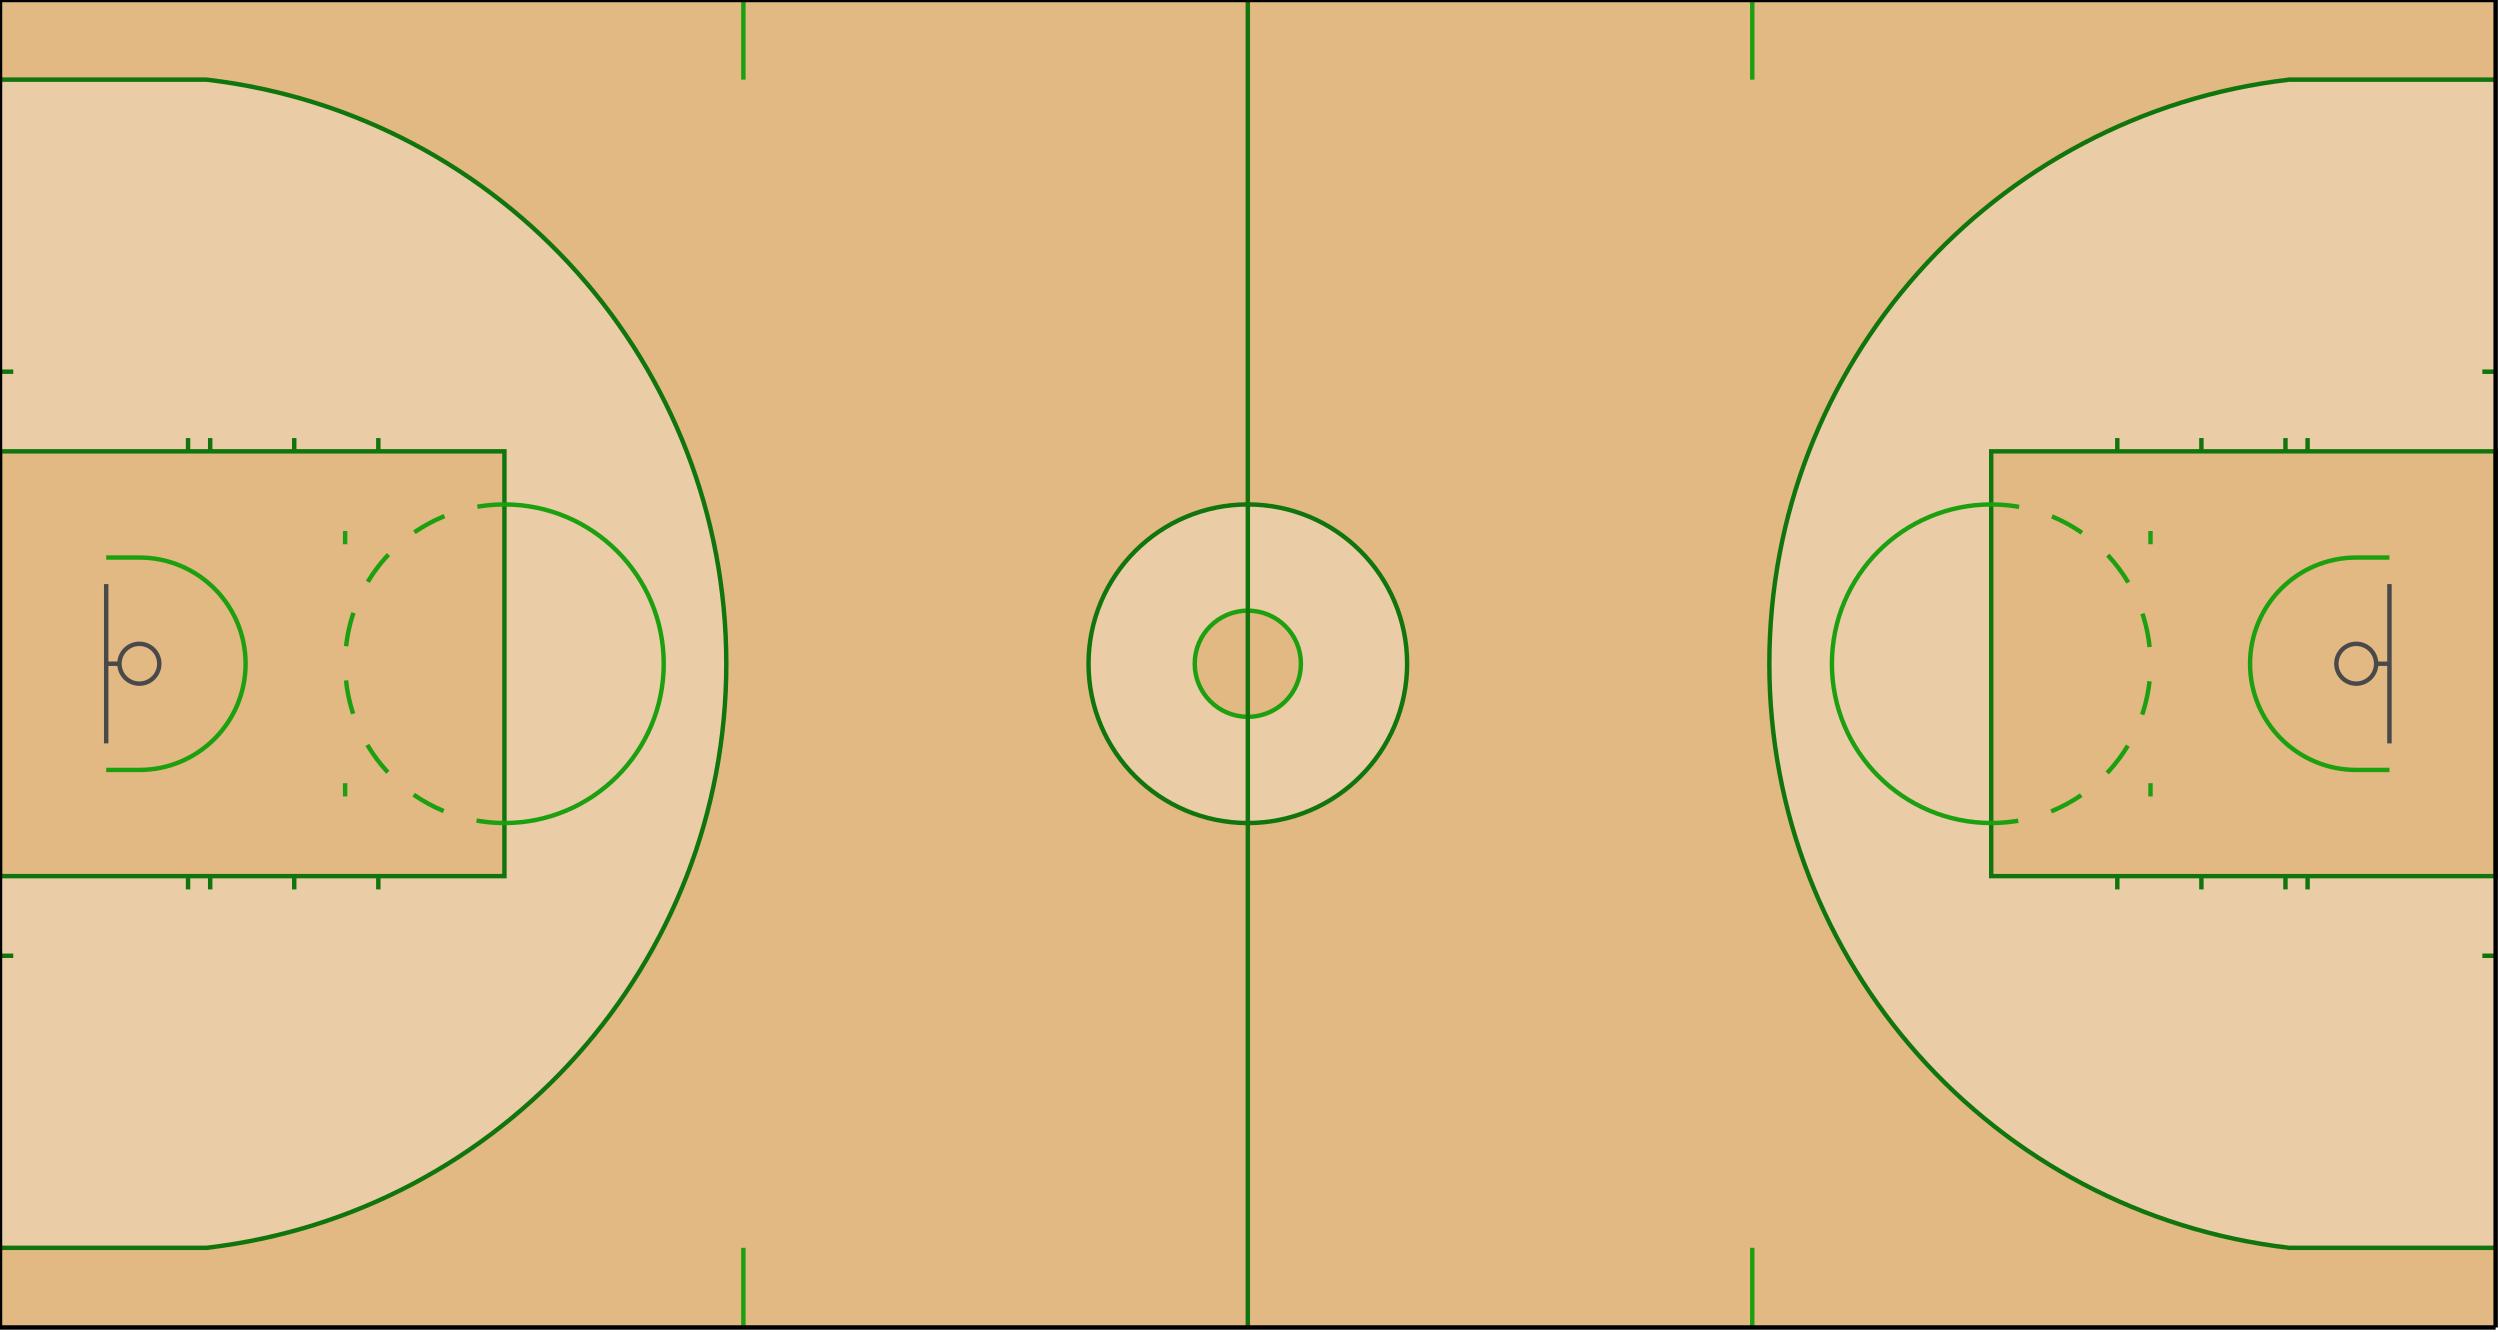
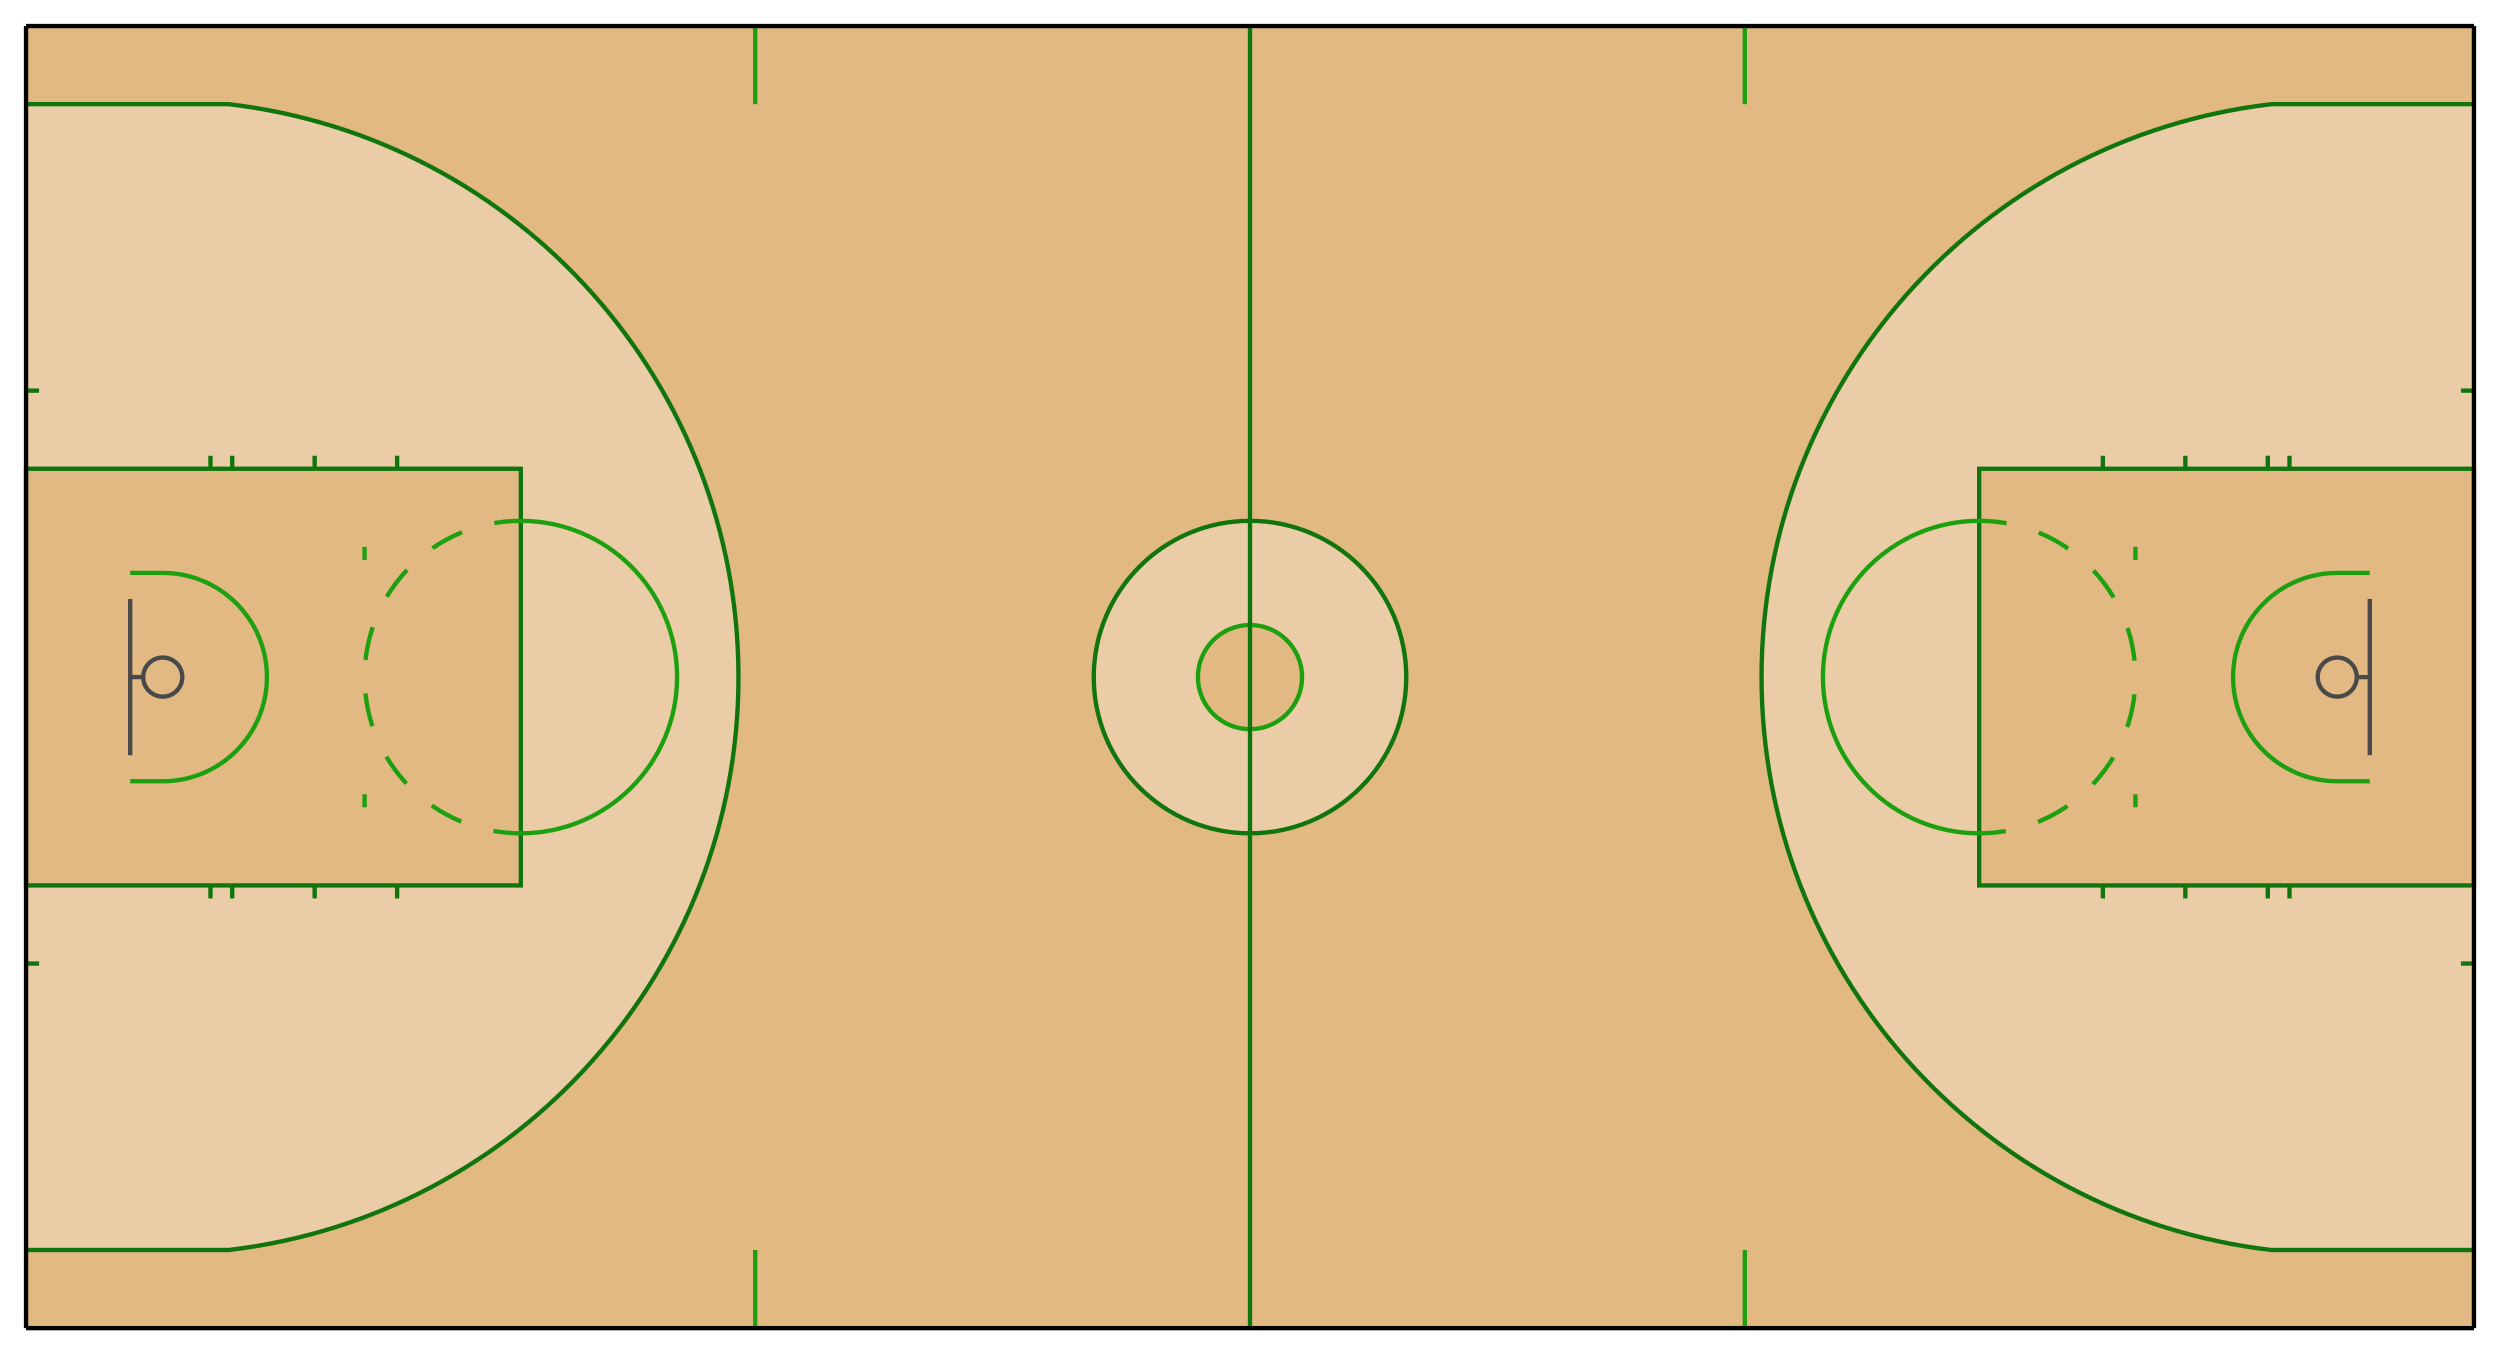
- <svg xmlns="http://www.w3.org/2000/svg" id="basketball-wnba-svg">
+ <svg xmlns="http://www.w3.org/2000/svg" id="basketball-wnba-svg" width="100%" viewBox=" -1 -1 96 52">
  <g id="transformations">
    <rect id="background" x="0" y="0" width="94" height="50" fill="#e2b983" />
    <g id="center">
      <circle id="outer-center-circle" cx="47" cy="25" r="6" stroke="#10750c" stroke-width="0.167" fill="#eacda6" />
      <circle id="inner-center-circle" cx="47" cy="25" r="2" stroke="#1ca010" stroke-width="0.167" fill="#e2b983" />
      <line id="center-line" x1="47" y1="0" x2="47" y2="50" stroke="#10750c" stroke-width="0.167" />
    </g>
    <g id="left-side">
      <path id="left-outer-arc" fill="#eacda6" stroke="#10750c" stroke-width="0.167" d="         M 0 3         L 7.78 3         A 22.15 22.15 0 0 1 7.78 47         L 0 47" />
      <path id="outer-hashes" stroke="#1ca010" stroke-width="0.167" d="         M 28 0         L 28 3         M 28 50         L 28 47         " />
      <g id="inner-left-side">
        <rect id="left-inner-box" x="0" y="17" width="19" height="16" stroke="#10750c" stroke-width="0.167" fill="#e2b983" />
        <path id="left-restricted-area" stroke="#1ca010" stroke-width="0.167" fill="transparent" d="             M 4 21             L 5.25 21             A 4 4 0 0 1 5.25 29             L 4 29" />
        <path id="left-outer-hashes" stroke="#10750c" stroke-width="0.167" d="             M 0 14             L 0.5 14             M 7.083 17             L 7.083 16.5             M 7.917 16.5             L 7.917 17             M 11.083 17             L 11.083 16.5             M 14.25 16.5             L 14.25 17             M 0 36             L 0.5 36             M 7.083 33             L 7.083 33.5             M 7.917 33.5             L 7.917 33             M 11.083 33             L 11.083 33.5             M 14.25 33.5             L 14.25 33" />
        <path id="left-circle-vertical" stroke="#1ca010" stroke-width="0.167" d="               M 13 20               L 13 20.5               M 13 30               L 13 29.5" />
        <path id="left-solid-arc" stroke="#1ca010" stroke-width="0.167" fill="transparent" d="             M 19 19             A 6 6 0 0 1 19 31" />
        <path id="left-dashed-arc" stroke="#1ca010" stroke-width="0.167" fill="transparent" d="             M 19 19             A 6 6 0 0 0 19 31" stroke-dasharray="1.024 1.29 1.29 1.29 1.29 1.29 1.29 1.29 1.29 1.29 1.29 1.29 1.29 1.29 1.29 1.024" />
        <g id="left-hoop">
          <line x1="4" y1="22" x2="4" y2="28" stroke="#494949" stroke-width="0.167" />
          <line x1="4" y1="25" x2="4.5" y2="25" stroke="#494949" stroke-width="0.167" />
          <circle cx="5.25" cy="25" r="0.75" stroke="#494949" stroke-width="0.167" fill="transparent" />
        </g>
      </g>
    </g>
    <g id="right-side" transform="translate(94 50) rotate(180)">
      <path id="right-outer-arc" fill="#eacda6" stroke="#10750c" stroke-width="0.167" d="           M 0 3           L 7.78 3           A 22.15 22.15 0 0 1 7.78 47           L 0 47" />
      <path id="outer-hashes" stroke="#1ca010" stroke-width="0.167" d="           M 28 0           L 28 3           M 28 50           L 28 47" />
      <g id="inner-right-side">
        <rect id="right-inner-box" x="0" y="17" width="19" height="16" stroke="#10750c" stroke-width="0.167" fill="#e2b983" />
        <path id="right-restricted-area" stroke="#1ca010" stroke-width="0.167" fill="transparent" d="               M 4 21               L 5.25 21               A 4 4 0 0 1 5.25 29               L 4 29" />
        <path id="right-outer-hashes" stroke="#10750c" stroke-width="0.167" d="               M 0 14               L 0.5 14               M 7.083 17               L 7.083 16.5               M 7.917 16.5               L 7.917 17               M 11.083 17               L 11.083 16.5               M 14.25 16.5               L 14.25 17               M 0 36               L 0.5 36               M 7.083 33               L 7.083 33.5               M 7.917 33.5               L 7.917 33               M 11.083 33               L 11.083 33.5               M 14.25 33.5               L 14.25 33" />
        <path id="right-circle-vertical" stroke="#1ca010" stroke-width="0.167" d="                 M 13 20                 L 13 20.5                 M 13 30                 L 13 29.5" />
        <path id="right-solid-arc" stroke="#1ca010" stroke-width="0.167" fill="transparent" d="               M 19 19               A 6 6 0 0 1 19 31" />
        <path id="right-dashed-arc" stroke="#1ca010" stroke-width="0.167" fill="transparent" d="               M 19 19               A 6 6 0 0 0 19 31" stroke-dasharray="1.024 1.29 1.29 1.29 1.29 1.29 1.29 1.29 1.29 1.29 1.29 1.29 1.29 1.29 1.29 1.024" />
        <g id="right-hoop">
          <line x1="4" y1="22" x2="4" y2="28" stroke="#494949" stroke-width="0.167" />
          <line x1="4" y1="25" x2="4.5" y2="25" stroke="#494949" stroke-width="0.167" />
          <circle cx="5.25" cy="25" r="0.75" stroke="#494949" stroke-width="0.167" fill="transparent" />
        </g>
      </g>
    </g>
    <g id="outside-perimeter">
      <line x1="0" y1="0" x2="94" y2="0" stroke="black" fill="transparent" stroke-width="0.167" />
      <line x1="94" y1="50" x2="94" y2="0" stroke="black" fill="transparent" stroke-width="0.167" />
      <line x1="94" y1="50" x2="0" y2="50" stroke="black" fill="transparent" stroke-width="0.167" />
      <line x1="0" y1="0" x2="0" y2="50" stroke="black" fill="transparent" stroke-width="0.167" />
    </g>
    <path id="left-arc" fill="transparent" d="       M 0 2.833       L 7.78 2.833       A 22.15 22.15 0 0 1 7.78 47.167       L 0 47.167" />
    <path id="right-arc" transform="translate(94 50) rotate(180)" fill="transparent" d="       M 0 2.833       L 7.78 2.833       A 22.15 22.15 0 0 1 7.78 47.167       L 0 47.167" />
  </g>
</svg>
